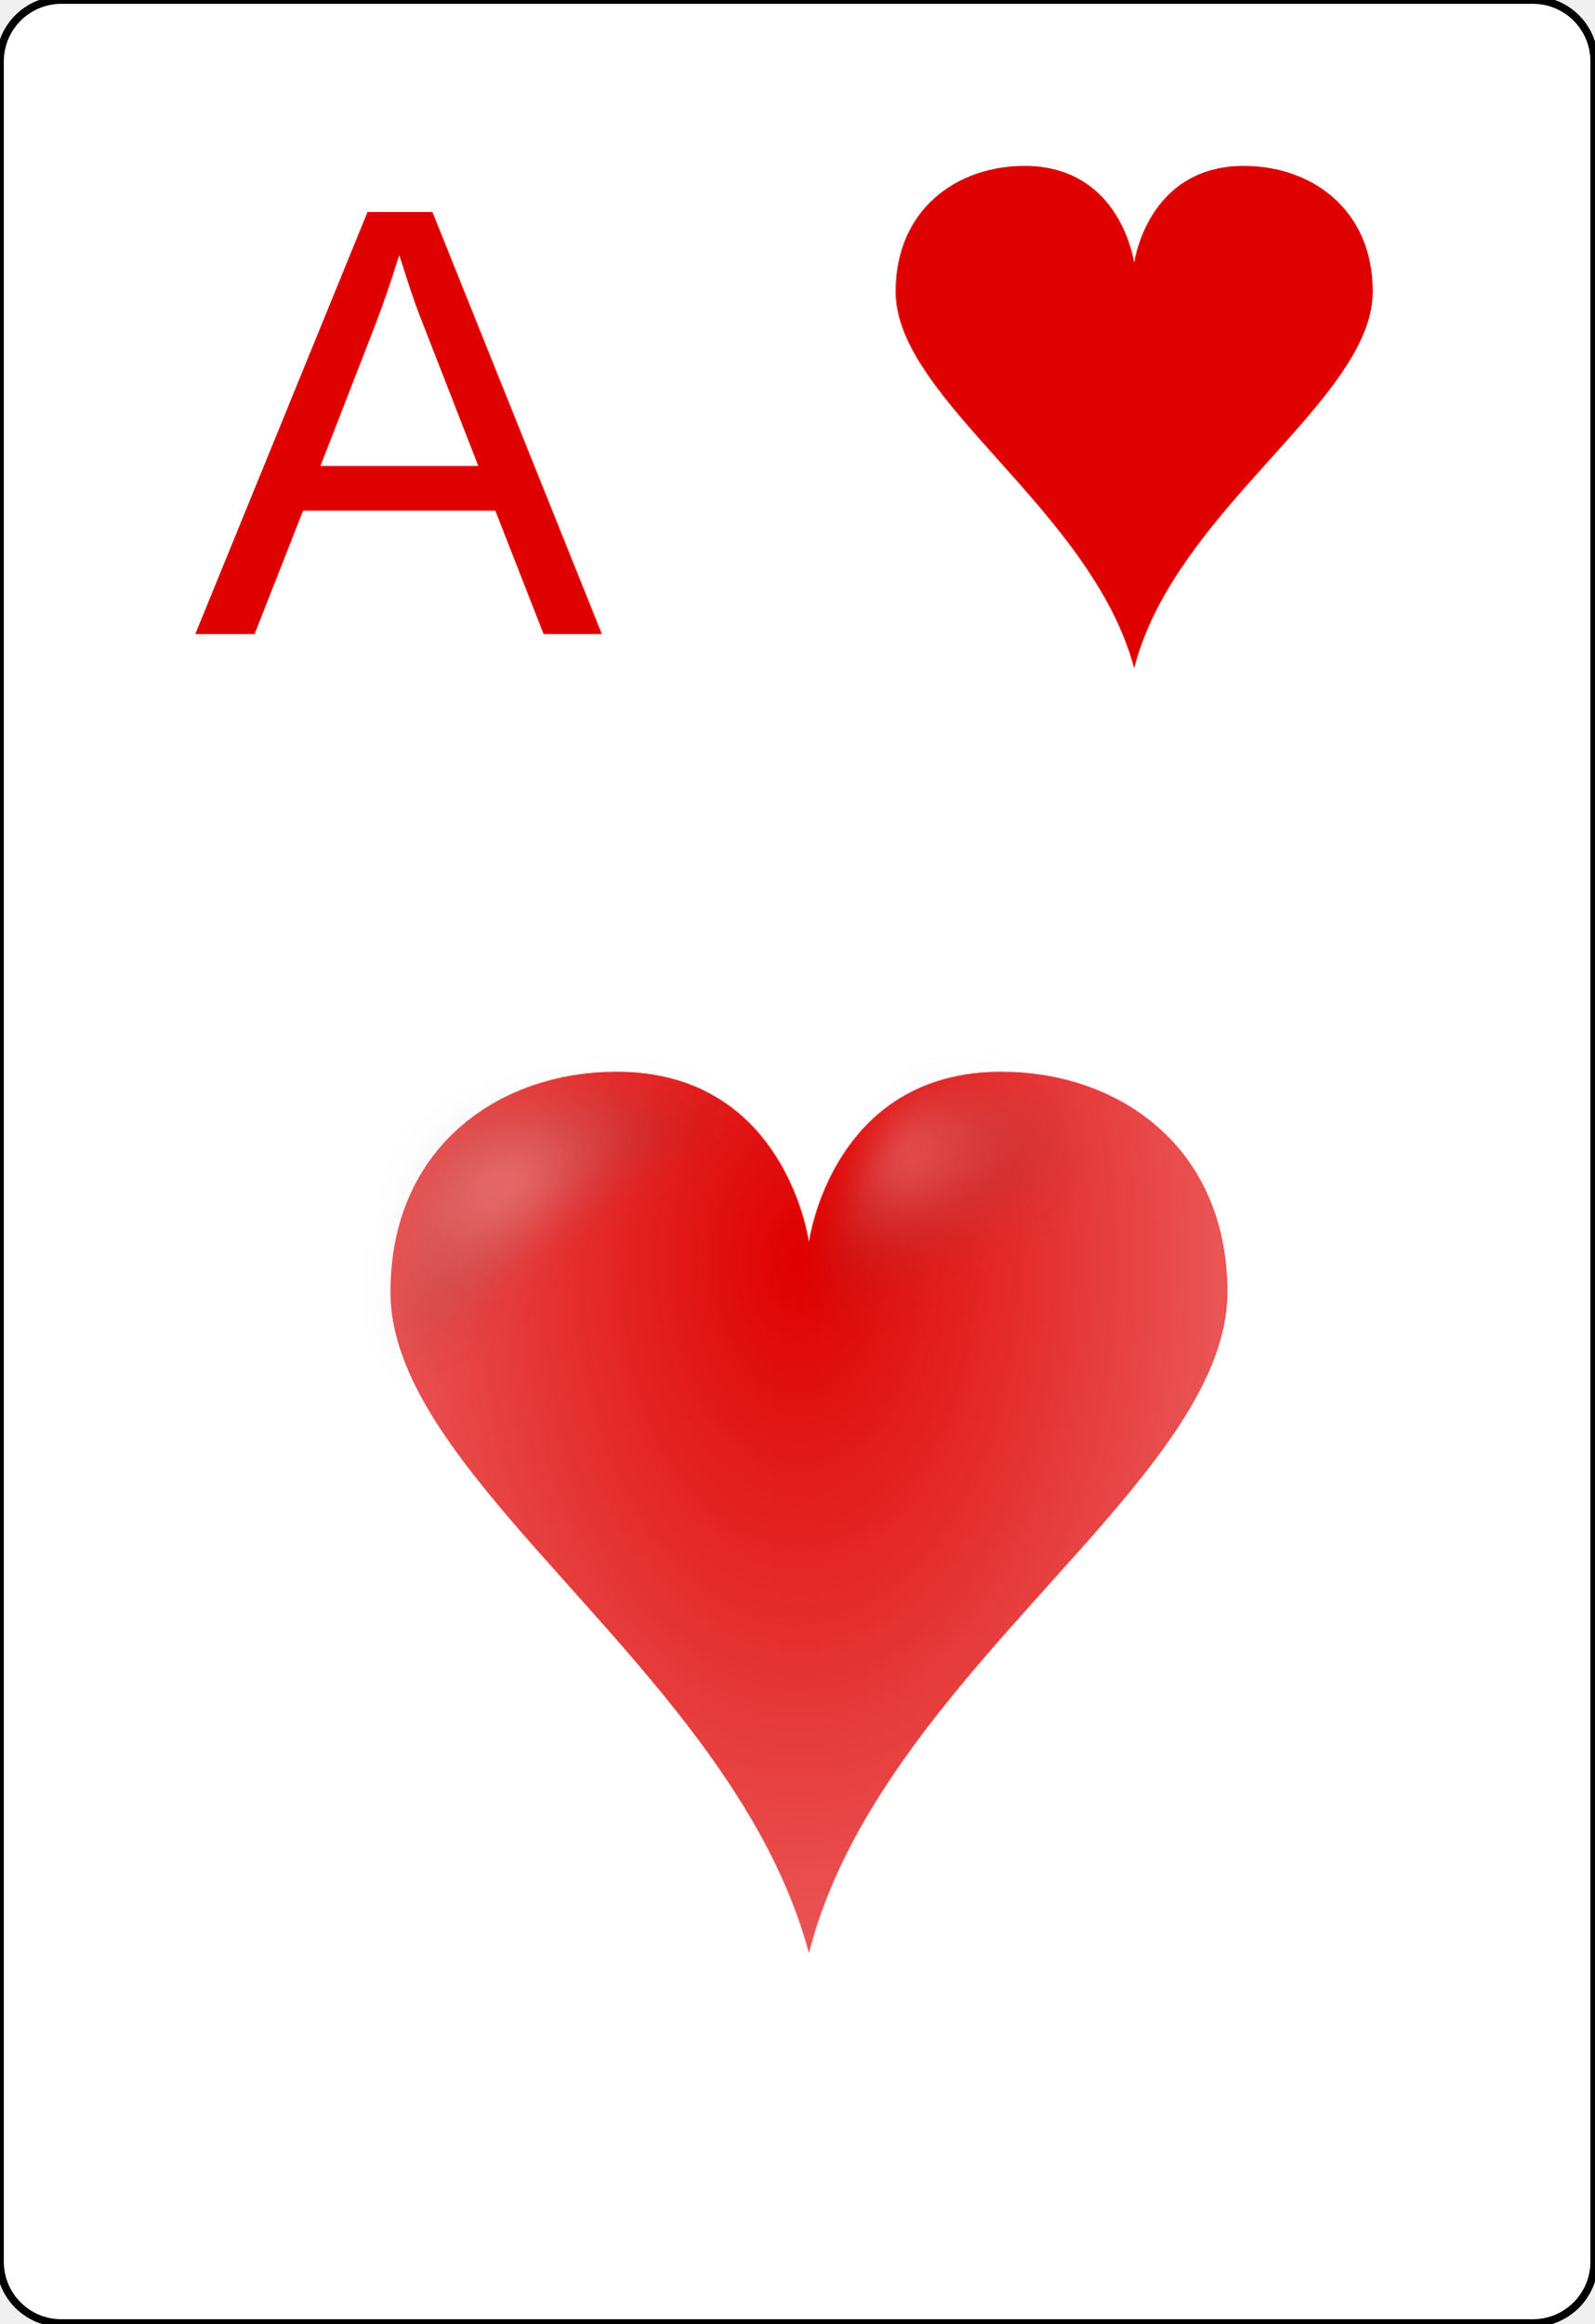
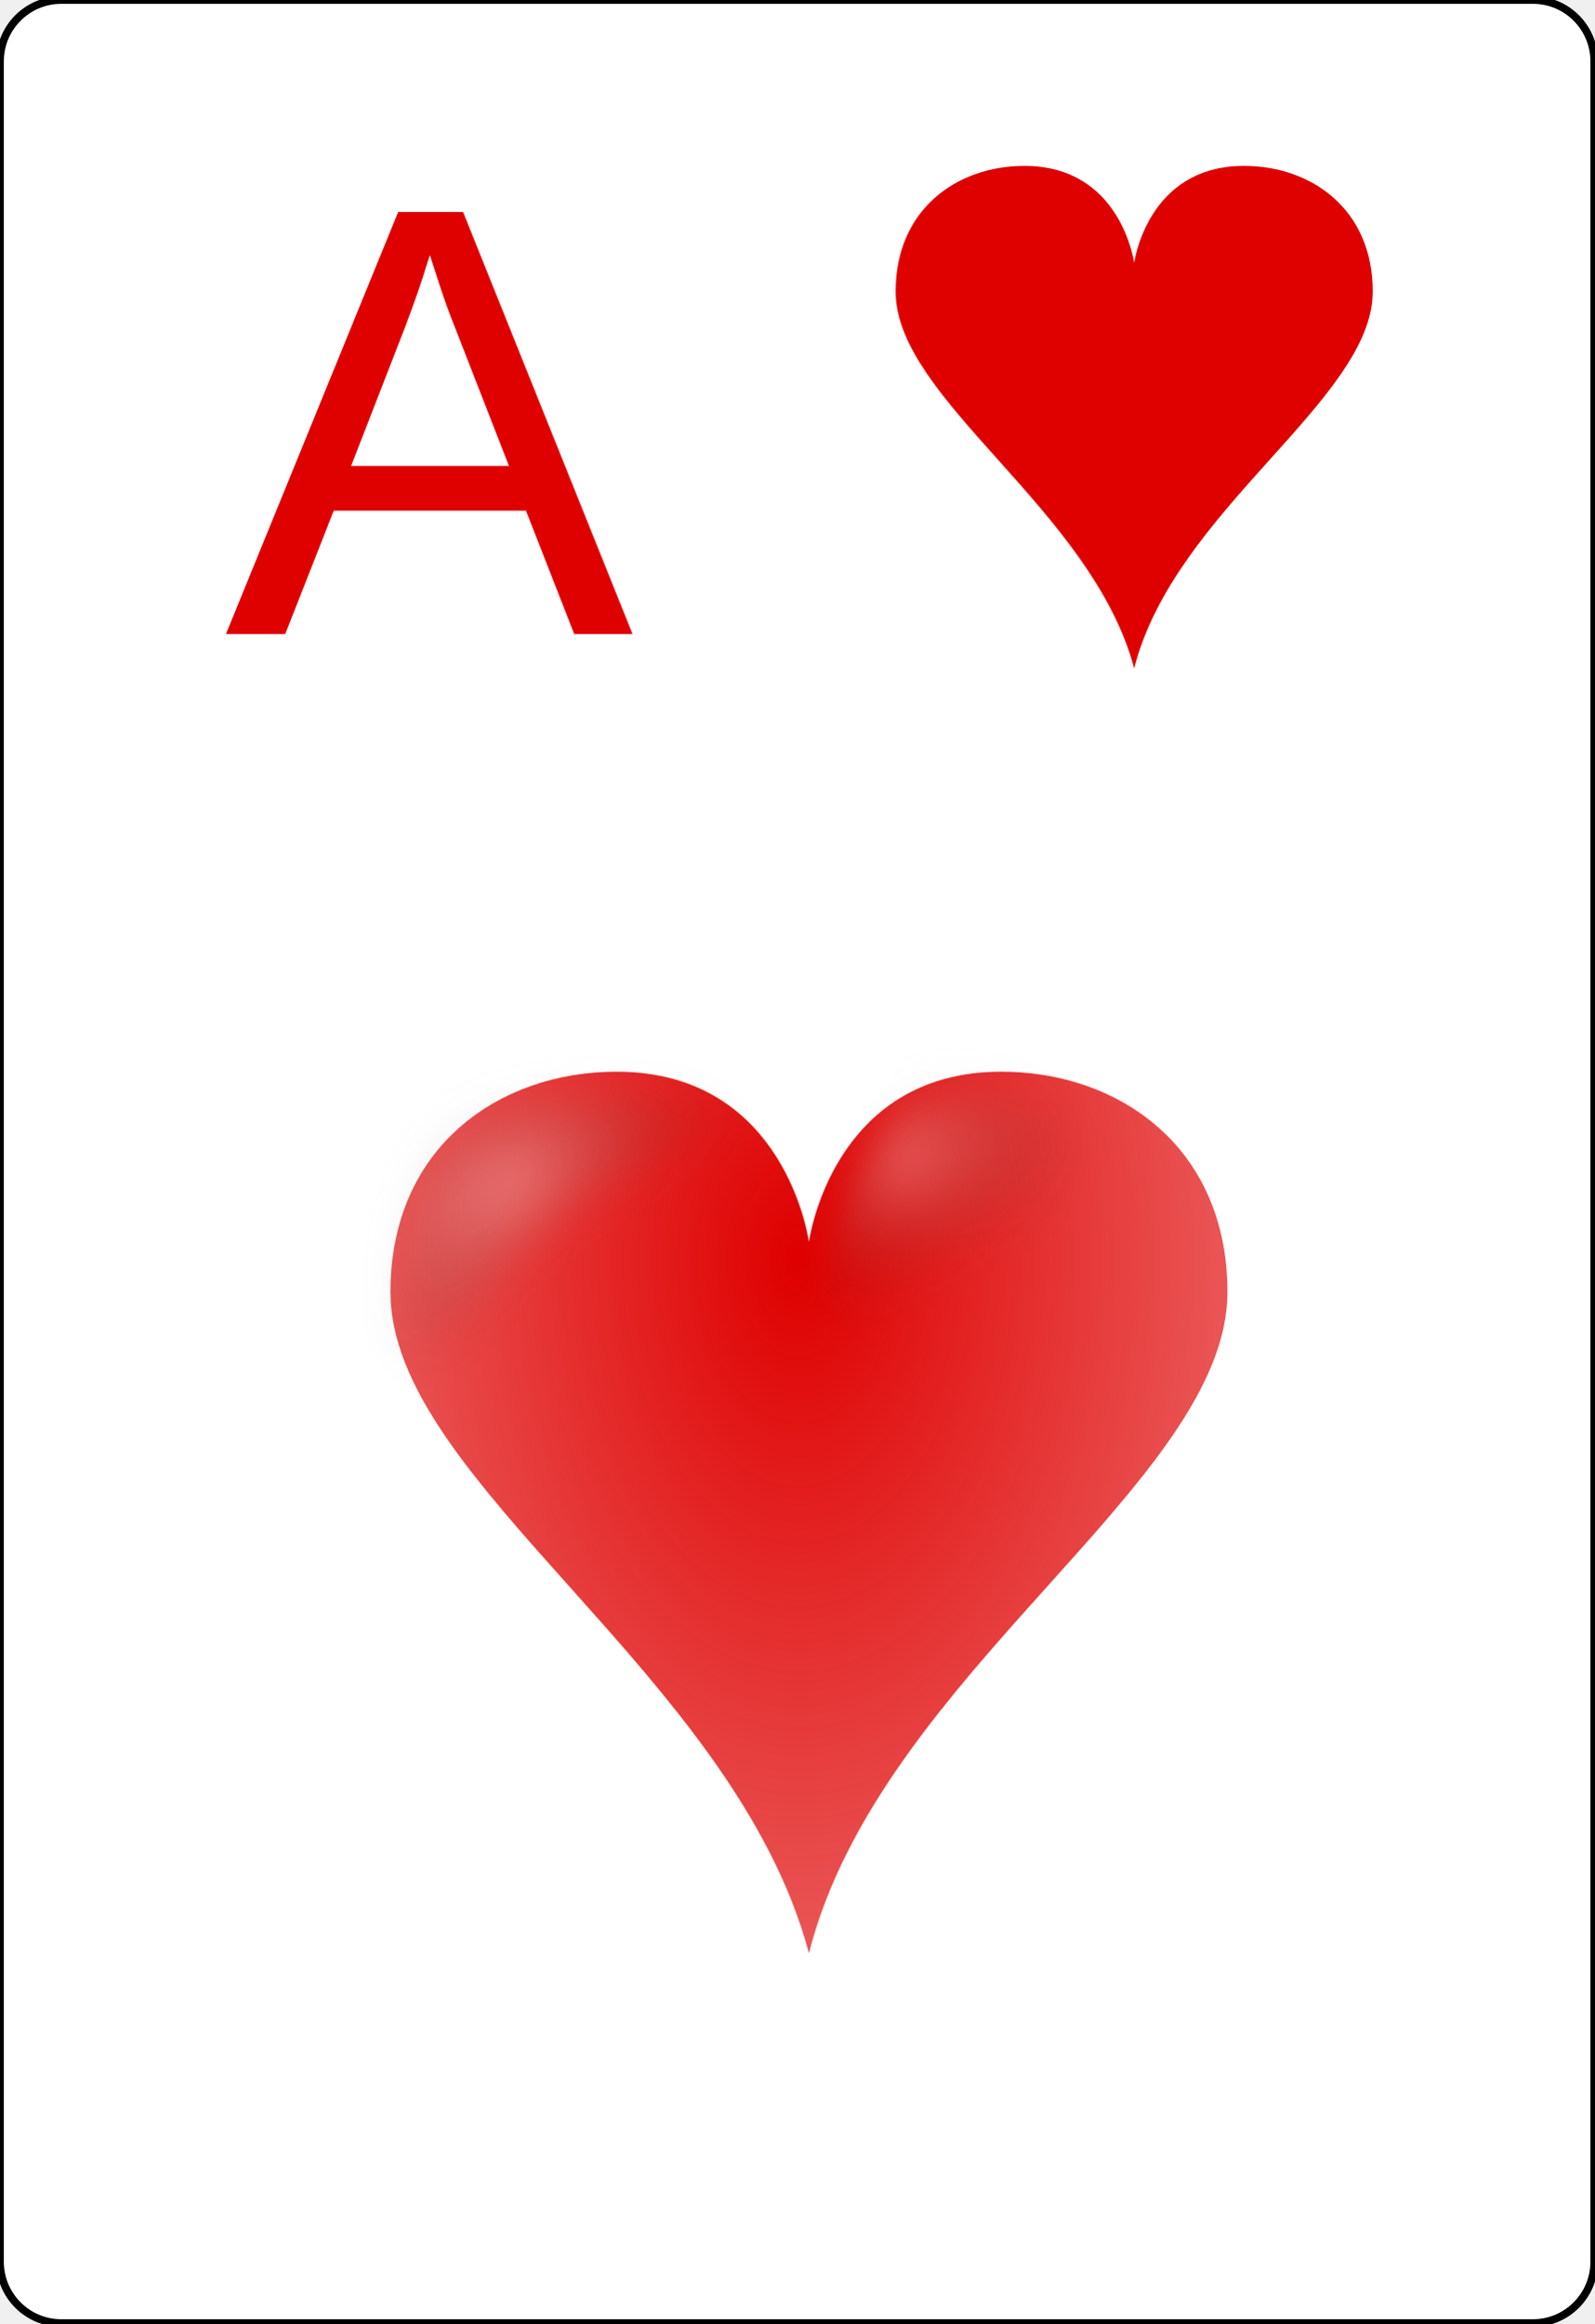
<svg xmlns="http://www.w3.org/2000/svg" xmlns:xlink="http://www.w3.org/1999/xlink" width="208" height="303" viewBox="0 0 208 303">
  <defs>
    <radialGradient xlink:href="#linearGradient3773" id="radialGradient3781" cx="-0.158" cy="-8.835" fx="-0.158" fy="-8.835" r="8" gradientTransform="matrix(-1.584269,-0.02349808,0.03071979,-2.477574,-0.2485638,-26.71351)" gradientUnits="userSpaceOnUse" />
    <linearGradient id="linearGradient3773">
      <stop style="stop-color:#000000;stop-opacity:1;" offset="0" />
      <stop style="stop-color:#000000;stop-opacity:0.649;" offset="1" />
    </linearGradient>
    <radialGradient xlink:href="#linearGradient3773" id="radialGradient3957" cx="-0.158" cy="-8.835" fx="-0.158" fy="-8.835" r="8" gradientTransform="matrix(-1.584269,-0.02349808,0.03071979,-2.477574,-0.2485638,-26.71351)" gradientUnits="userSpaceOnUse" />
    <linearGradient id="linearGradient3959">
      <stop style="stop-color:#000000;stop-opacity:1;" offset="0" />
      <stop style="stop-color:#000000;stop-opacity:0.649;" offset="1" />
    </linearGradient>
    <radialGradient r="81.903" fy="509.476" fx="168.025" cy="509.476" cx="168.025" gradientTransform="matrix(1.25656,-0.7774064,0.3366382,0.5361257,-221.2021,359.2426)" gradientUnits="userSpaceOnUse" id="radialGradient3975" xlink:href="#linearGradient3784-4" />
    <linearGradient id="linearGradient3784-4">
      <stop style="stop-color:#ffffff;stop-opacity:0.435;" offset="0" />
      <stop style="stop-color:#000000;stop-opacity:0;" offset="1" />
    </linearGradient>
    <radialGradient xlink:href="#linearGradient3784-4-5" id="radialGradient3929" gradientUnits="userSpaceOnUse" gradientTransform="matrix(1.25656,-0.7774064,0.3366382,0.5361257,-221.2021,359.2426)" cx="168.025" cy="509.476" fx="168.025" fy="509.476" r="81.903" />
    <linearGradient id="linearGradient3784-4-5">
      <stop style="stop-color:#ffffff;stop-opacity:0.489;" offset="0" />
      <stop style="stop-color:#000000;stop-opacity:0;" offset="1" />
    </linearGradient>
    <radialGradient xlink:href="#linearGradient3784-4-1" id="radialGradient3927" gradientUnits="userSpaceOnUse" gradientTransform="matrix(1.25656,-0.7774064,0.3366382,0.5361257,-221.2021,359.2426)" cx="168.025" cy="509.476" fx="168.025" fy="509.476" r="81.903" />
    <linearGradient id="linearGradient3784-4-1">
      <stop style="stop-color:#ffffff;stop-opacity:0.237;" offset="0" />
      <stop style="stop-color:#000000;stop-opacity:0;" offset="1" />
    </linearGradient>
    <radialGradient xlink:href="#linearGradient3768" id="radialGradient3776" cx="-0.206" cy="-4.579" fx="-0.206" fy="-4.579" r="8" gradientTransform="matrix(-1,0,0,-1.720176,-0.4120407,-13.02719)" gradientUnits="userSpaceOnUse" />
    <linearGradient id="linearGradient3768">
      <stop style="stop-color:#df0000;stop-opacity:1;" offset="0" />
      <stop style="stop-color:#df0000;stop-opacity:0.672;" offset="1" />
    </linearGradient>
    <radialGradient r="81.903" fy="511.223" fx="171.487" cy="511.223" cx="171.487" gradientTransform="matrix(1.152989,-0.6739155,0.3948202,0.6754904,-233.6326,270.4008)" gradientUnits="userSpaceOnUse" id="radialGradient4013" xlink:href="#linearGradient3784-4-6" />
    <linearGradient id="linearGradient3784-4-6">
      <stop style="stop-color:#ffffff;stop-opacity:0.313;" offset="0" />
      <stop style="stop-color:#000000;stop-opacity:0;" offset="1" />
    </linearGradient>
    <filter color-interpolation-filters="sRGB" id="filter3834-6" x="-0.139" width="1.279" y="-0.162" height="1.325">
      <feGaussianBlur stdDeviation="9.511" />
    </filter>
    <radialGradient r="81.903" fy="492.632" fx="159.354" cy="492.632" cx="159.354" gradientTransform="matrix(1.089478,-0.715138,0.4464527,0.6562658,-244.9333,290.9185)" gradientUnits="userSpaceOnUse" id="radialGradient4013-8" xlink:href="#linearGradient3784-4-2" />
    <linearGradient id="linearGradient3784-4-2">
      <stop style="stop-color:#ffffff;stop-opacity:0.29;" offset="0" />
      <stop style="stop-color:#000000;stop-opacity:0;" offset="1" />
    </linearGradient>
    <filter color-interpolation-filters="sRGB" id="filter3834-6-3" x="-0.139" width="1.279" y="-0.162" height="1.325">
      <feGaussianBlur stdDeviation="9.511" />
    </filter>
    <radialGradient r="81.903" fy="492.632" fx="159.354" cy="492.632" cx="159.354" gradientTransform="matrix(1.089478,-0.715138,0.4464527,0.6562658,-244.9333,290.9185)" gradientUnits="userSpaceOnUse" id="radialGradient3073" xlink:href="#linearGradient3784-4-2" />
  </defs>
  <rect width="208" height="303" rx="8" fill="#FFFFFF" stroke="#000000" strokeWidth="0.5" />
  <g transform="translate(22.4, 75)">
    <g transform="matrix(0.1968698,0,0,0.1968698,11.54991,16.86967)">
      <g style="stroke:none" transform="matrix(34.67063,0,0,32.44841,363.6508,535.3979)">
        <path d="M 3.676,-9 C 0.433,-9 0,-5.523 0,-5.523 0,-5.523 -0.433,-9 -3.676,-9 -5.946,-9 -8,-7.441 -8,-4.5 -8,-0.614 -1.421,3.294 0,9 1.352,3.299 8,-0.614 8,-4.5 8,-7.441 5.946,-9 3.676,-9 z" style="fill:url(#radialGradient3776);fill-opacity:1;stroke:none" />
      </g>
      <path transform="matrix(1.484247,0,0,1.537104,-80.68896,-450.5936)" d="m 117.301,604.266 c 0,0 -8.068,-94.95 22.857,-122.857 34.761,-31.369 140,-11.429 140,-11.429 0,0 -71.54,24.838 -100,48.571 -27.21,22.692 -62.857,85.714 -62.857,85.714 z" style="fill:url(#radialGradient4013);fill-opacity:1;stroke:none;filter:url(#filter3834-6)" />
      <path transform="matrix(1.153293,0.3378255,-0.3292825,1.401643,422.9377,-451.9048)" d="m 117.301,604.266 c 0,0 -8.068,-94.95 22.857,-122.857 34.761,-31.369 140,-11.429 140,-11.429 0,0 -63.093,37.071 -91.553,60.804 -27.21,22.692 -71.305,73.481 -71.305,73.481 z" style="fill:url(#radialGradient3073);fill-opacity:1;stroke:none;filter:url(#filter3834-6-3)" />
    </g>
  </g>
  <g transform="scale(1.4) translate(22, -18)">
    <g transform="matrix(2.779008,0,0,2.600887,83.70107,56.85977)">
      <path fill="#df0000" d="M 3.676,-9 C 0.433,-9 0,-5.523 0,-5.523 0,-5.523 -0.433,-9 -3.676,-9 -5.946,-9 -8,-7.441 -8,-4.5 -8,-0.614 -1.421,3.294 0,9 1.352,3.299 8,-0.614 8,-4.5 8,-7.441 5.946,-9 3.676,-9 z" />
    </g>
  </g>
  <g fill="#df0000" stroke="none" text-anchor="middle" dominant-baseline="middle" font-family="Arial">
-     <text font-size="80" x="52" y="60">A</text>
+     <text font-size="80" x="56" y="60">A</text>
  </g>
</svg>
